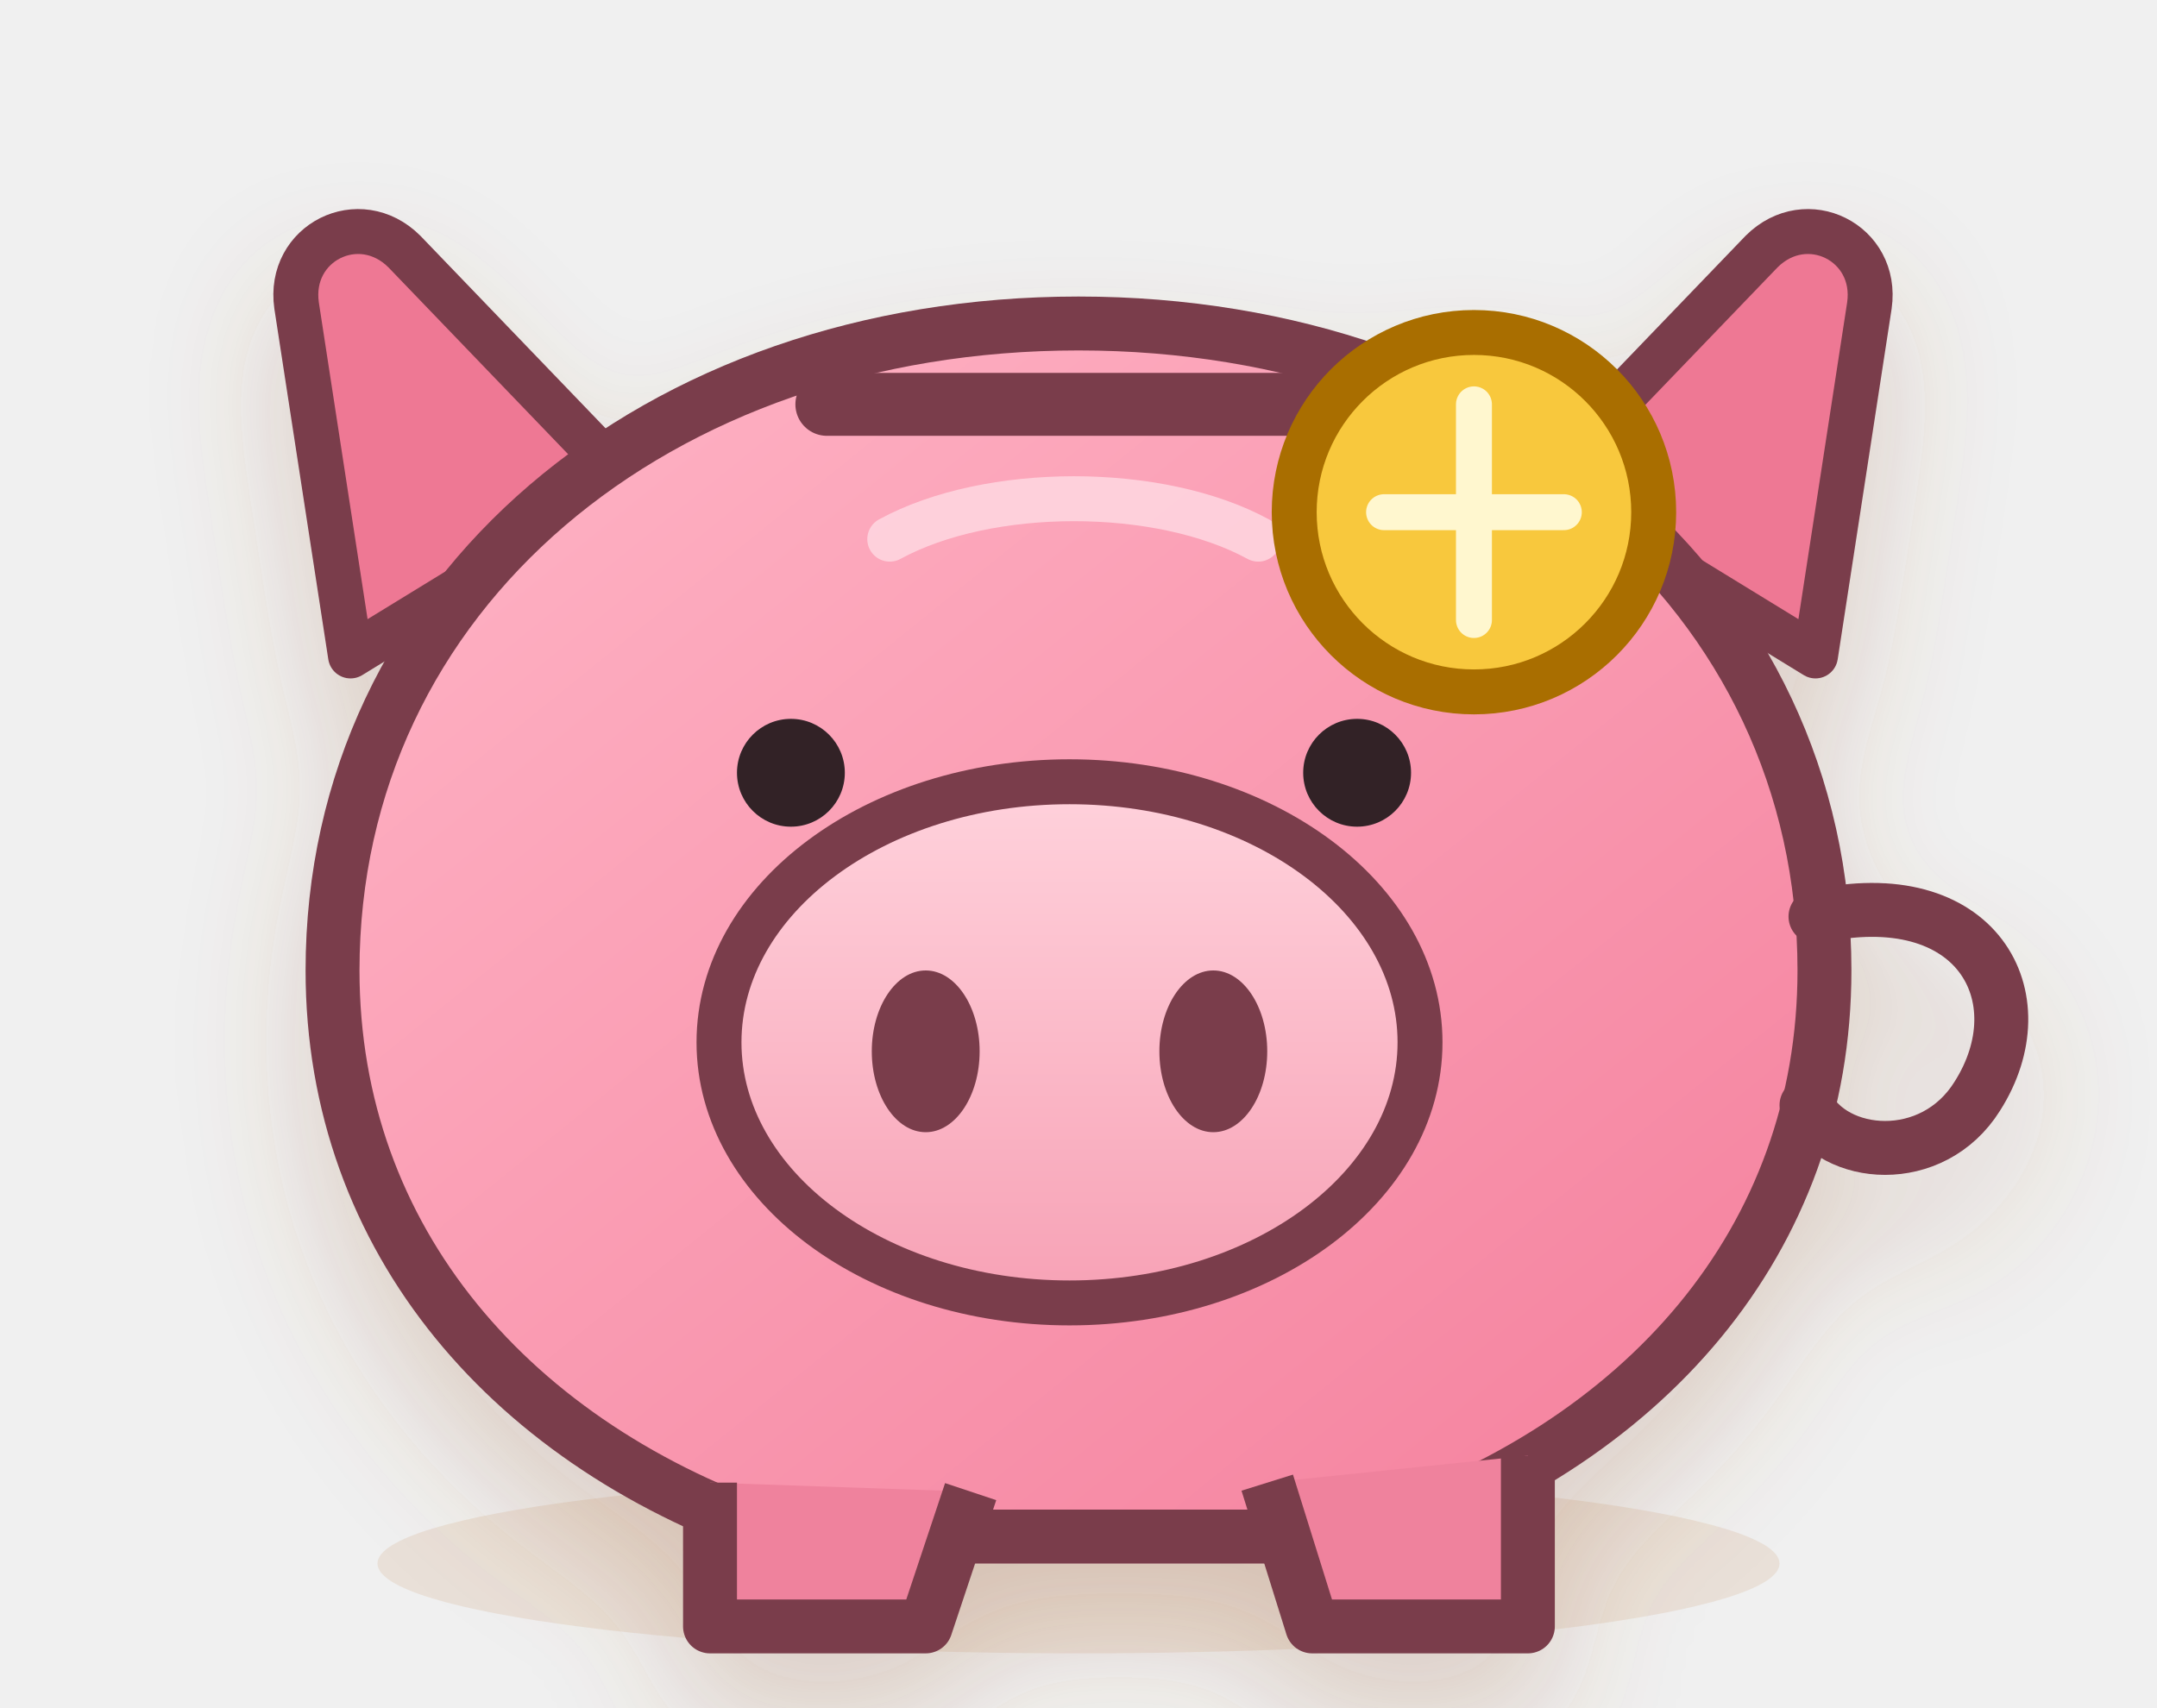
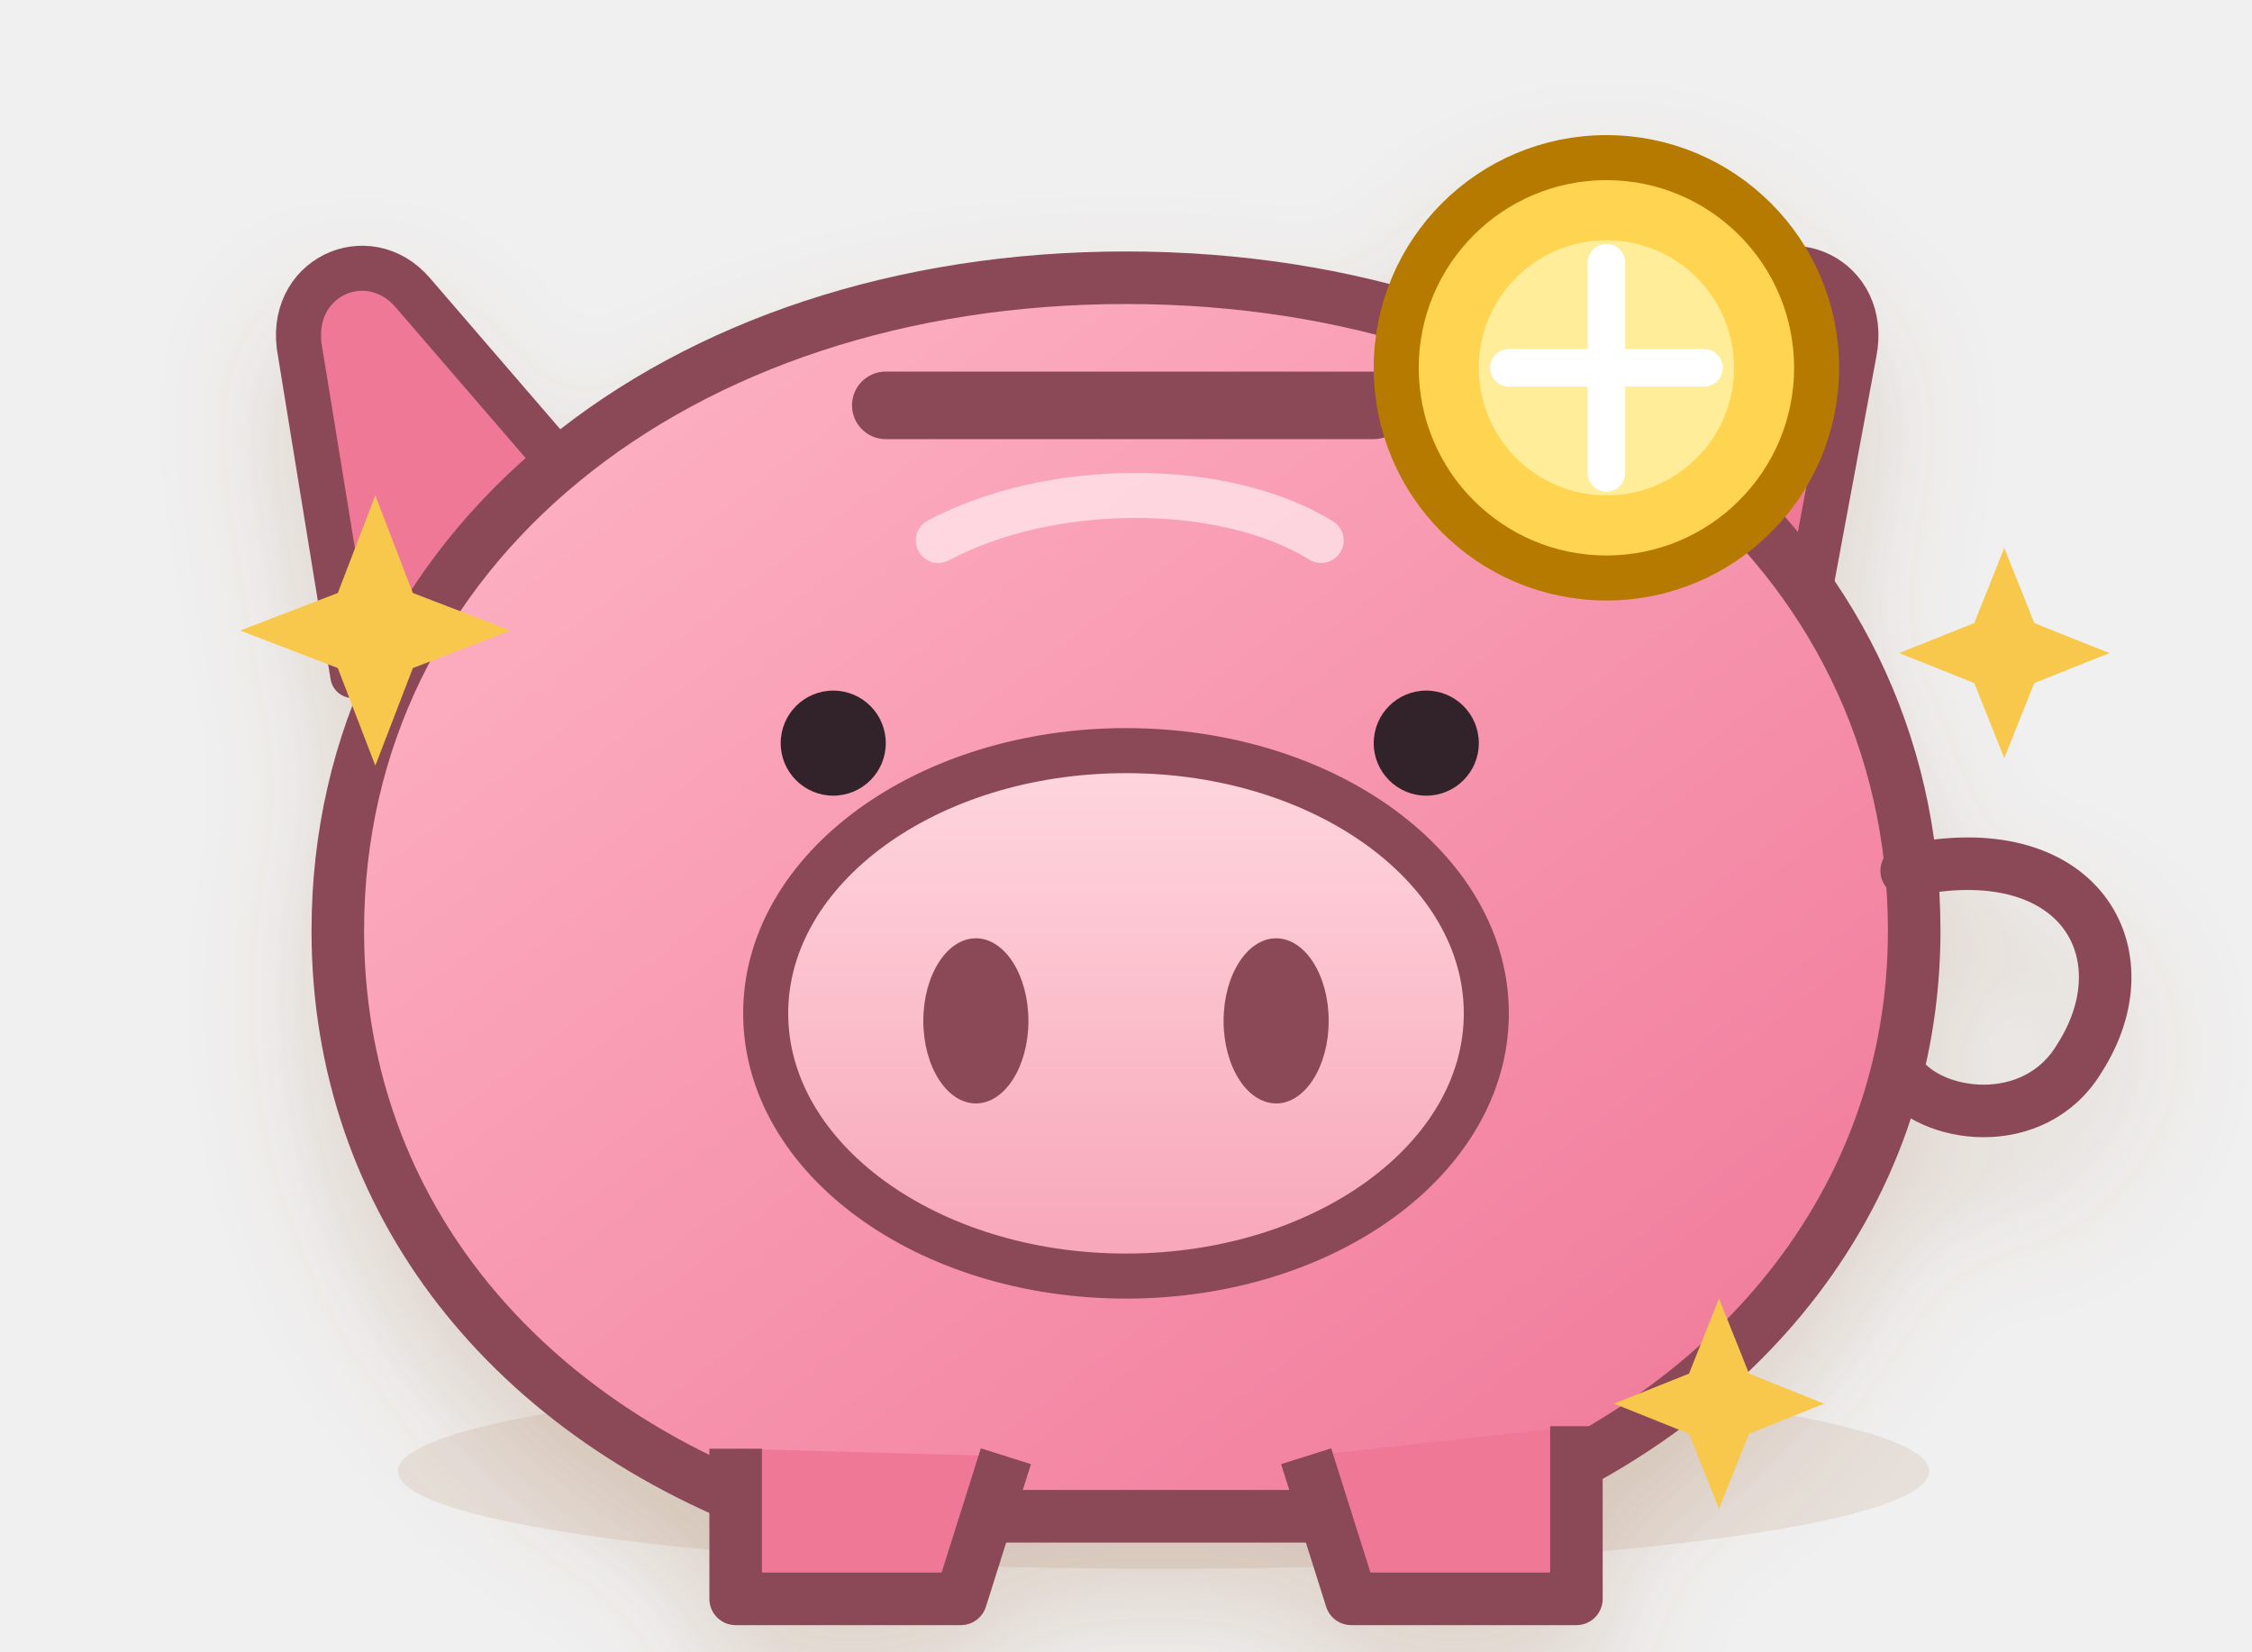
- <svg xmlns="http://www.w3.org/2000/svg" viewBox="0 0 240 190" role="img" aria-label="豚の貯金箱">
+ <svg xmlns="http://www.w3.org/2000/svg" viewBox="0 0 300 220">
  <defs>
-     <linearGradient id="body" x1="0" y1="0" x2="1" y2="1">
-       <stop offset="0" stop-color="#ffb6c7" />
-       <stop offset="1" stop-color="#f47f9c" />
+     <linearGradient id="b" x1="0" y1="0" x2="1" y2="1">
+       <stop stop-color="#ffb8c8" />
+       <stop offset="1" stop-color="#ef7597" />
    </linearGradient>
-     <linearGradient id="snout" x1="0" y1="0" x2="0" y2="1">
-       <stop offset="0" stop-color="#ffd2dc" />
-       <stop offset="1" stop-color="#f7a1b5" />
+     <linearGradient id="s" x1="0" y1="0" x2="0" y2="1">
+       <stop stop-color="#ffd7df" />
+       <stop offset="1" stop-color="#f7a5b8" />
    </linearGradient>
-     <filter id="shadow" x="-30%" y="-30%" width="160%" height="180%">
-       <feDropShadow dx="0" dy="8" stdDeviation="7" flood-color="#9b5c35" flood-opacity=".22" />
+     <filter id="ds" x="-30%" y="-30%" width="180%" height="190%">
+       <feDropShadow dx="0" dy="9" stdDeviation="8" flood-color="#9f6a48" flood-opacity=".22" />
    </filter>
  </defs>
-   <ellipse cx="120" cy="174" rx="78" ry="10" fill="#d7b89b" opacity=".28" />
-   <g filter="url(#shadow)">
-     <path d="M70 54 45 28c-5-5-13-1-12 6l6 39z" fill="#ee7894" stroke="#7a3d4b" stroke-width="5" stroke-linejoin="round" />
-     <path d="M171 54 196 28c5-5 13-1 12 6l-6 39z" fill="#ee7894" stroke="#7a3d4b" stroke-width="5" stroke-linejoin="round" />
-     <path d="M37 108c0-42 36-72 83-72 47 0 83 30 83 72 0 30-20 53-51 63H87c-30-10-50-33-50-63z" fill="url(#body)" stroke="#7a3d4b" stroke-width="6" stroke-linejoin="round" />
-     <path d="M79 165v16h24l5-15" fill="#ef829d" stroke="#7a3d4b" stroke-width="6" stroke-linejoin="round" />
-     <path d="M141 165l5 16h24v-19" fill="#ef829d" stroke="#7a3d4b" stroke-width="6" stroke-linejoin="round" />
-     <path d="M202 102c18-4 25 9 18 20-5 8-16 7-19 1" fill="none" stroke="#7a3d4b" stroke-width="6" stroke-linecap="round" />
-     <ellipse cx="119" cy="116" rx="39" ry="29" fill="url(#snout)" stroke="#7a3d4b" stroke-width="5" />
-     <ellipse cx="103" cy="117" rx="6" ry="9" fill="#7a3d4b" />
-     <ellipse cx="135" cy="117" rx="6" ry="9" fill="#7a3d4b" />
-     <circle cx="88" cy="86" r="6" fill="#302228" />
-     <circle cx="151" cy="86" r="6" fill="#302228" />
-     <path d="M92 45h56" stroke="#7a3d4b" stroke-width="7" stroke-linecap="round" />
-     <path d="M99 60c11-6 30-6 41 0" fill="none" stroke="#ffdbe4" stroke-width="5" stroke-linecap="round" opacity=".8" />
-     <circle cx="164" cy="57" r="20" fill="#f8c83e" stroke="#a96e00" stroke-width="5" />
-     <path d="M164 45v24M154 57h20" stroke="#fff7cf" stroke-width="4" stroke-linecap="round" />
+   <ellipse cx="155" cy="196" rx="102" ry="13" fill="#a56942" opacity=".13" />
+   <g filter="url(#ds)">
+     <path d="M80 68 55 39c-6-7-17-2-15 8l7 43z" fill="#ee7895" stroke="#8b4858" stroke-width="6" stroke-linejoin="round" />
+     <path d="M206 68 232 39c6-7 17-2 15 8l-8 43z" fill="#ee7895" stroke="#8b4858" stroke-width="6" stroke-linejoin="round" />
+     <path d="M45 124c0-51 45-87 105-87 60 0 105 36 105 87 0 36-24 65-61 78H105c-37-13-60-42-60-78z" fill="url(#b)" stroke="#8b4858" stroke-width="7" stroke-linejoin="round" />
+     <path d="M98 193v20h30l6-19" fill="#ee7895" stroke="#8b4858" stroke-width="7" stroke-linejoin="round" />
+     <path d="M174 194l6 19h30v-23" fill="#ee7895" stroke="#8b4858" stroke-width="7" stroke-linejoin="round" />
+     <path d="M254 116c23-5 32 11 23 25-6 10-20 8-24 2" fill="none" stroke="#8b4858" stroke-width="7" stroke-linecap="round" />
+     <ellipse cx="150" cy="135" rx="48" ry="35" fill="url(#s)" stroke="#8b4858" stroke-width="6" />
+     <ellipse cx="130" cy="136" rx="7" ry="11" fill="#8b4858" />
+     <ellipse cx="170" cy="136" rx="7" ry="11" fill="#8b4858" />
+     <circle cx="111" cy="99" r="7" fill="#33242a" />
+     <circle cx="190" cy="99" r="7" fill="#33242a" />
+     <path d="M118 54h65" stroke="#8b4858" stroke-width="9" stroke-linecap="round" />
+     <path d="M125 72c15-8 38-8 51 0" fill="none" stroke="#ffe8ee" stroke-width="6" stroke-linecap="round" opacity=".75" />
+     <circle cx="214" cy="49" r="28" fill="#ffd451" stroke="#b77a00" stroke-width="6" />
+     <circle cx="214" cy="49" r="17" fill="#ffed99" />
+     <path d="M214 35v28M201 49h26" stroke="#fff" stroke-width="5" stroke-linecap="round" />
+   </g>
+   <g fill="#f7c84b">
+     <path d="m50 66 5 13 13 5-13 5-5 13-5-13-13-5 13-5z" />
+     <path d="m267 73 4 10 10 4-10 4-4 10-4-10-10-4 10-4z" />
+     <path d="m229 173 4 10 10 4-10 4-4 10-4-10-10-4 10-4z" />
  </g>
</svg>
